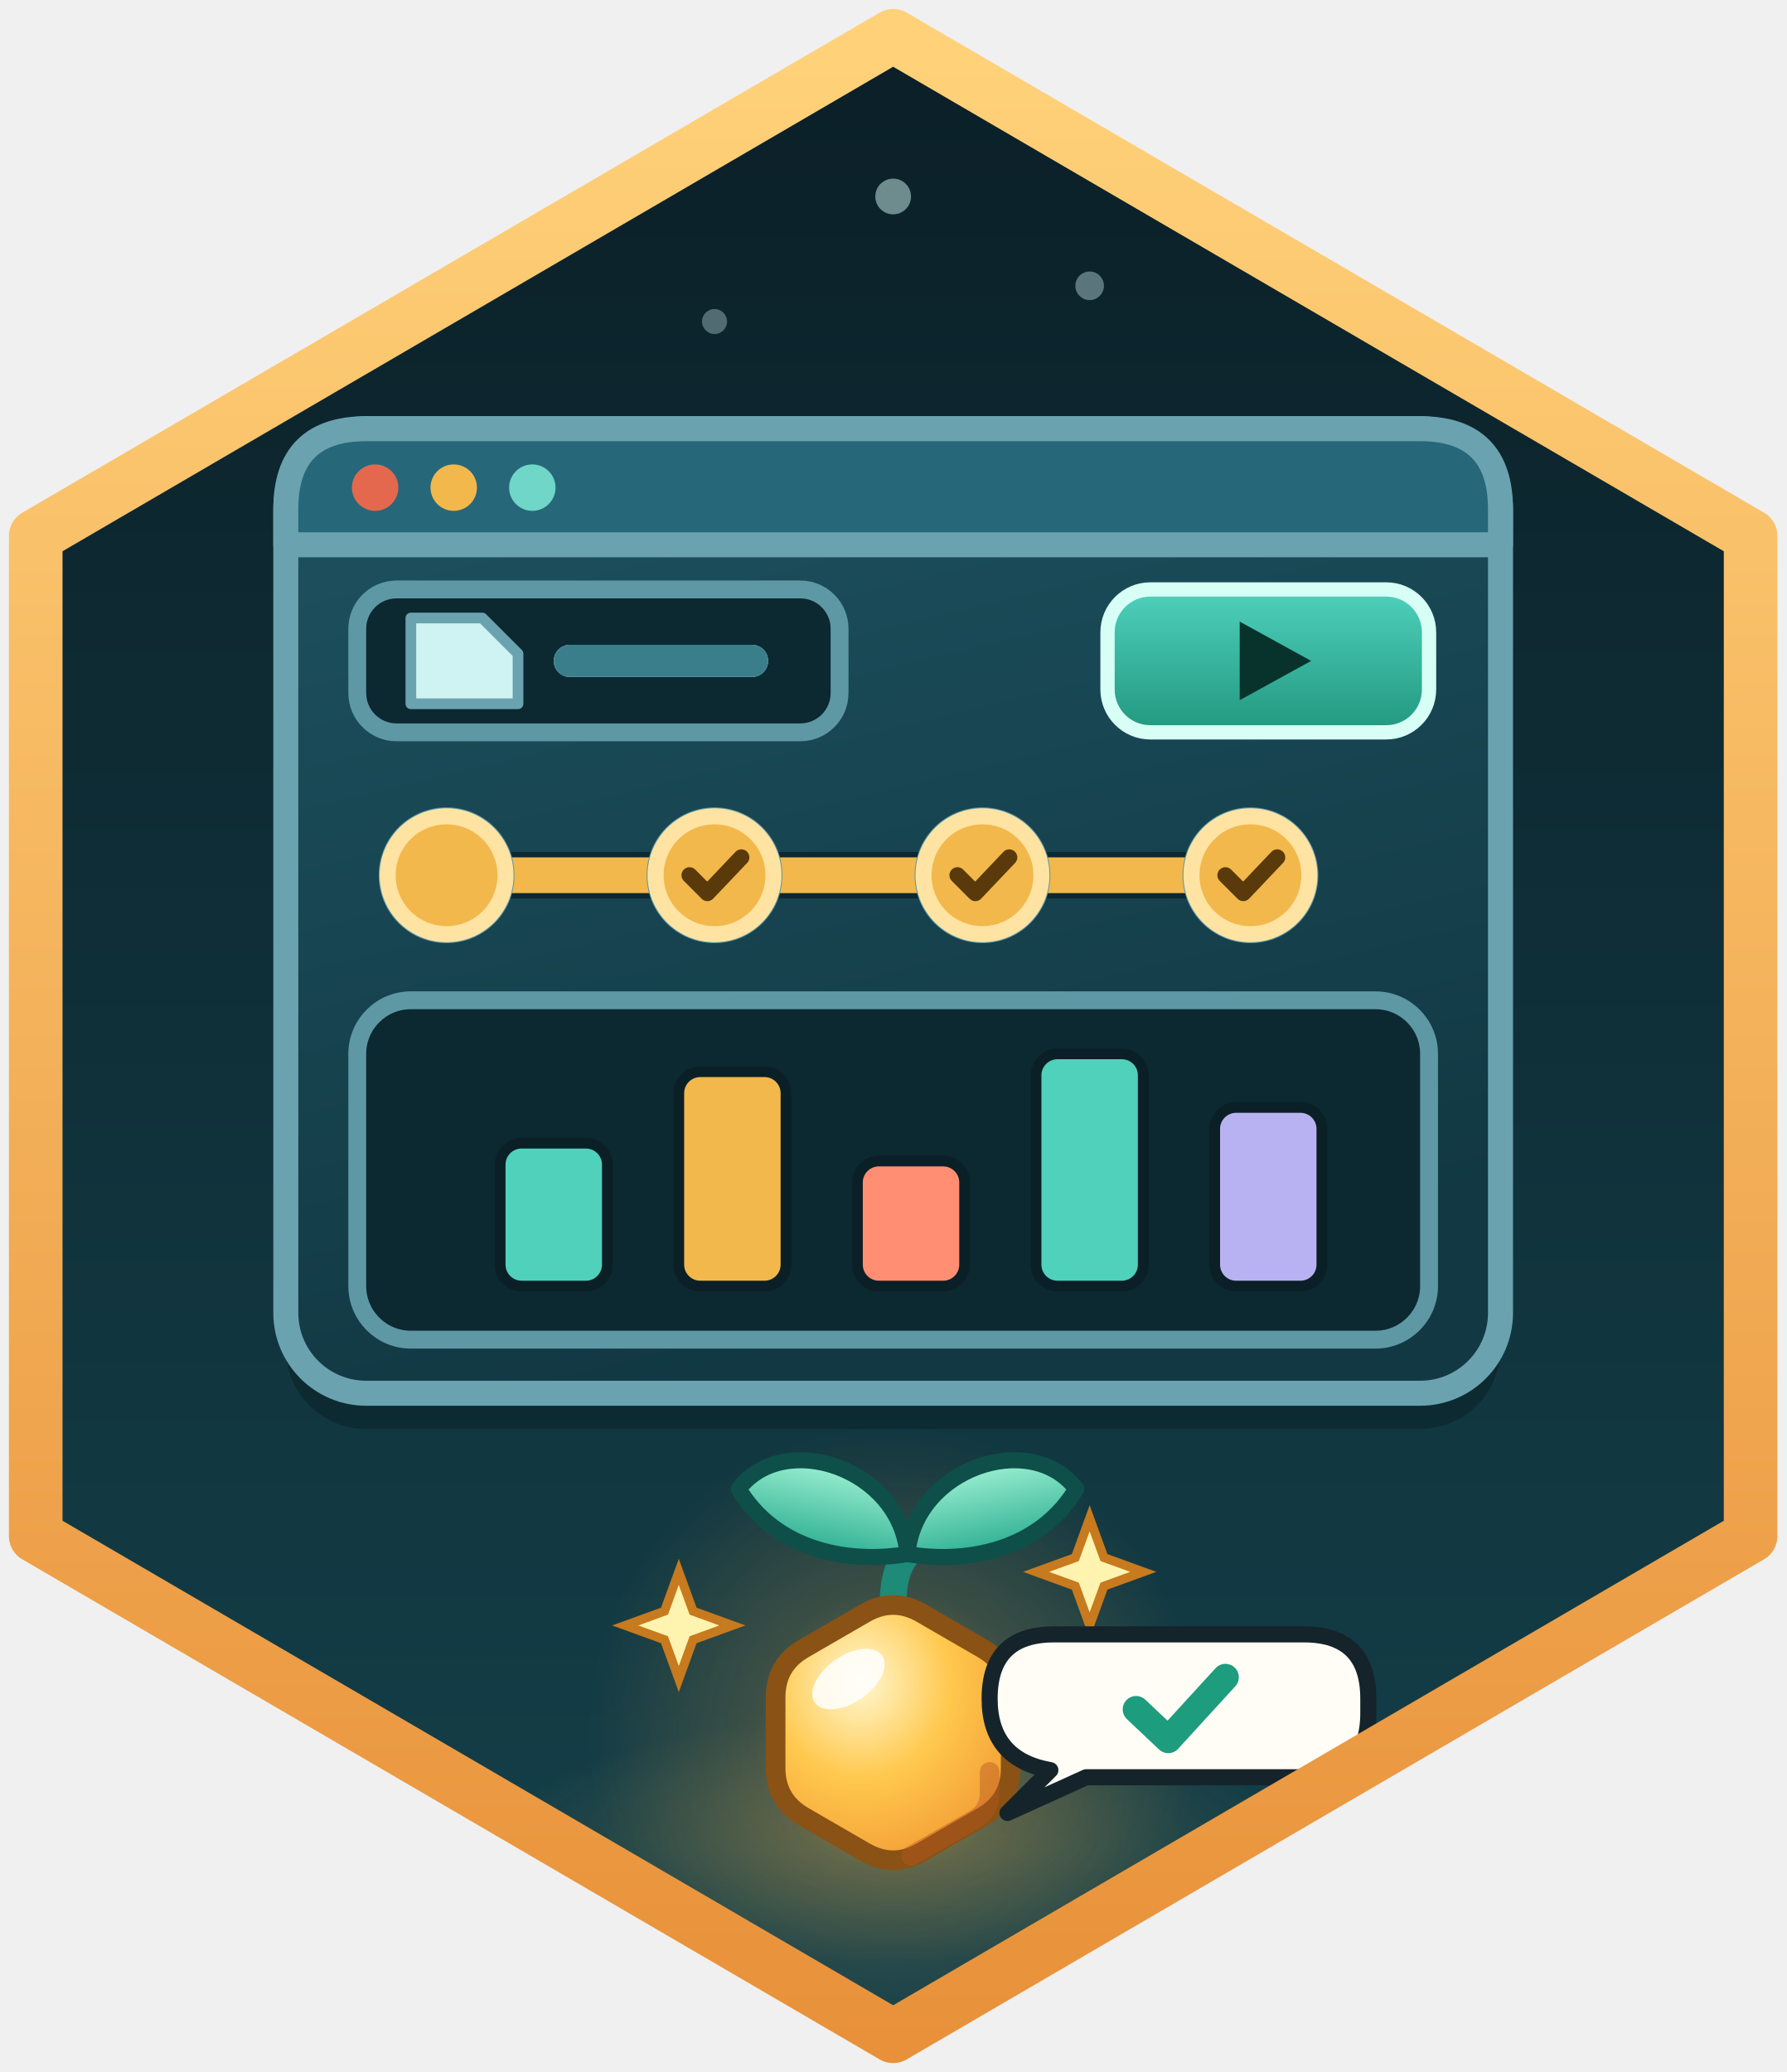
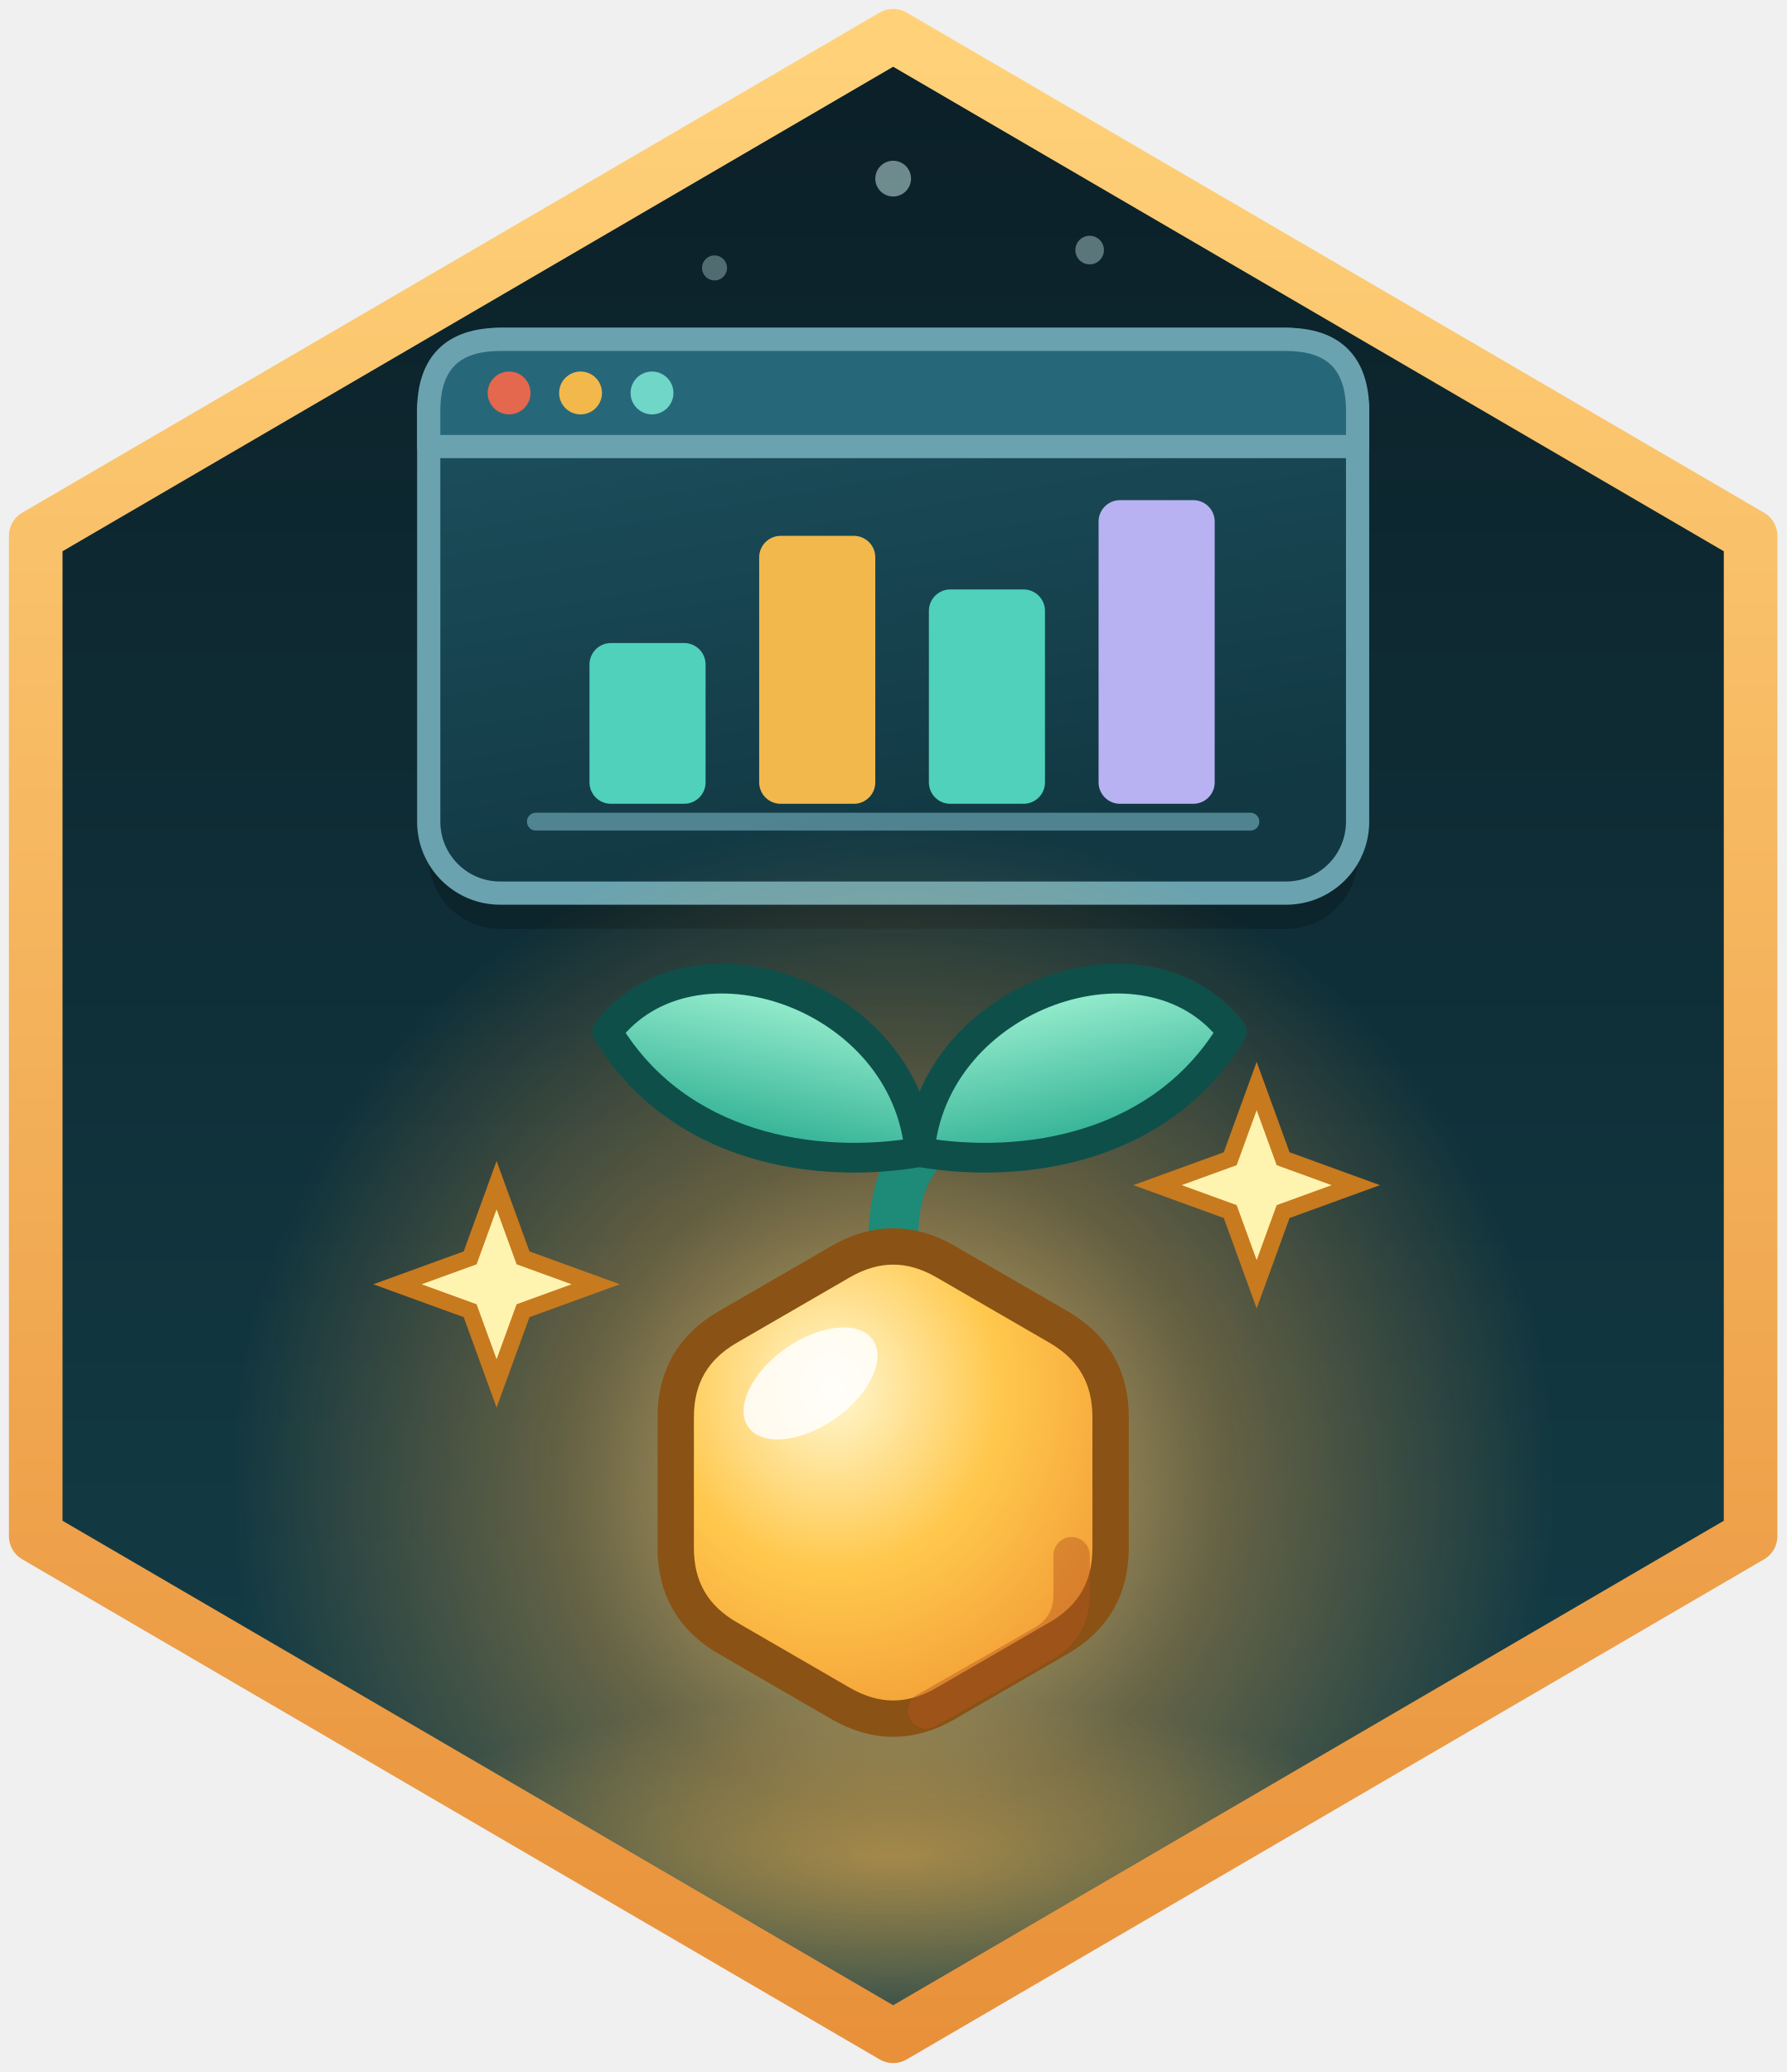
<svg xmlns="http://www.w3.org/2000/svg" viewBox="0 0 100 116" width="100" height="116" role="img">
  <defs>
    <clipPath id="hc">
      <path d="M50 2 L98 30 L98 86 L50 114 L2 86 L2 30 Z" />
    </clipPath>
    <linearGradient id="bg" x1="0" y1="0" x2="0" y2="1">
      <stop offset="0" stop-color="#0B1F27" />
      <stop offset="1" stop-color="#14414B" />
    </linearGradient>
    <linearGradient id="win" x1="0" y1="0" x2=".3" y2="1">
      <stop offset="0" stop-color="#1E5260" />
      <stop offset="1" stop-color="#113843" />
    </linearGradient>
-     <linearGradient id="btn" x1="0" y1="0" x2="0" y2="1">
-       <stop offset="0" stop-color="#4FD1BC" />
-       <stop offset="1" stop-color="#22977F" />
-     </linearGradient>
    <linearGradient id="bord" x1="0" y1="0" x2="0" y2="1">
      <stop offset="0" stop-color="#FFD27A" />
      <stop offset="1" stop-color="#E8913A" />
    </linearGradient>
    <radialGradient id="pool">
      <stop offset="0" stop-color="#F2B84B" stop-opacity=".55" />
      <stop offset="1" stop-color="#F2B84B" stop-opacity="0" />
    </radialGradient>
    <radialGradient id="halo">
-       <stop offset="0" stop-color="#FFD27A" stop-opacity=".75" />
-       <stop offset=".45" stop-color="#FFB04A" stop-opacity=".25" />
+       <stop offset="0" stop-color="#FFE394" stop-opacity=".85" />
+       <stop offset=".5" stop-color="#FFB04A" stop-opacity=".35" />
      <stop offset="1" stop-color="#FFB04A" stop-opacity="0" />
    </radialGradient>
    <radialGradient id="gold" cx=".36" cy=".3" r=".85">
      <stop offset="0" stop-color="#FFF8D2" />
      <stop offset=".45" stop-color="#FFC84D" />
      <stop offset="1" stop-color="#F0922F" />
-     </radialGradient>
-     <radialGradient id="coral" cx=".36" cy=".3" r=".85">
-       <stop offset="0" stop-color="#FFE0C8" />
-       <stop offset=".45" stop-color="#FF9A6B" />
-       <stop offset="1" stop-color="#E5533A" />
-     </radialGradient>
-     <radialGradient id="cool" cx=".36" cy=".3" r=".85">
-       <stop offset="0" stop-color="#F1EEFF" />
-       <stop offset=".45" stop-color="#B9B2F2" />
-       <stop offset="1" stop-color="#7A70D6" />
    </radialGradient>
    <linearGradient id="leaf" x1="0" y1="0" x2="0" y2="1">
      <stop offset="0" stop-color="#9BF0D0" />
      <stop offset="1" stop-color="#2FAF93" />
    </linearGradient>
  </defs>
  <path d="M50 2 L98 30 L98 86 L50 114 L2 86 L2 30 Z" fill="url(#bg)" />
  <g clip-path="url(#hc)">
-     <circle cx="50" cy="11" r="1" fill="#CFF3F2" opacity="0.5" />
-     <circle cx="40" cy="18" r="0.7" fill="#CFF3F2" opacity="0.35" />
-     <circle cx="61" cy="16" r="0.8" fill="#CFF3F2" opacity="0.4" />
-     <circle cx="30" cy="26" r="0.6" fill="#CFF3F2" opacity="0.3" />
-     <ellipse cx="50" cy="103" rx="22" ry="7" fill="url(#pool)" opacity=".45" />
-     <rect x="16" y="26" width="68" height="54" rx="4.5" fill="#000" opacity=".22" />
-     <rect x="16" y="24" width="68" height="54" rx="4.5" fill="url(#win)" stroke="#6AA3AF" stroke-width="1.4" />
-     <path d="M16 30.5 V28.5 Q16 24 20.5 24 H79.5 Q84 24 84 28.5 V30.5 Z" fill="#27677A" stroke="#6AA3AF" stroke-width="1.4" stroke-linejoin="round" />
-     <circle cx="21" cy="27.3" r="1.3" fill="#E3684E" />
-     <circle cx="25.4" cy="27.3" r="1.3" fill="#F2B84B" />
-     <circle cx="29.8" cy="27.3" r="1.3" fill="#6FD6C8" />
-     <rect x="20" y="33" width="27" height="8" rx="2.2" fill="#0C2830" stroke="#5E98A5" stroke-width="1" />
-     <g>
-       <path d="M23 34.6 H27 L29 36.6 V39.4 H23 Z" fill="#CFF3F2" stroke="#6AA3AF" stroke-width=".6" stroke-linejoin="round" />
-       <g transform="translate(31 36.1)">
-         <rect width="12" height="1.8" rx=".9" fill="#CFF3F2" />
-       </g>
-     </g>
-     <rect x="31" y="36.1" width="12" height="1.8" rx=".9" fill="#3A7E8C" />
-     <g transform="translate(71 37)">
+     <circle cx="50" cy="10" r="1" fill="#CFF3F2" opacity="0.5" />
+     <circle cx="40" cy="15" r="0.7" fill="#CFF3F2" opacity="0.35" />
+     <circle cx="61" cy="14" r="0.8" fill="#CFF3F2" opacity="0.4" />
+     <ellipse cx="50" cy="104" rx="30" ry="9" fill="url(#pool)" opacity=".85" />
+     <rect x="24" y="21" width="52" height="31" rx="4" fill="#000" opacity=".22" />
+     <rect x="24" y="19" width="52" height="31" rx="4" fill="url(#win)" stroke="#6AA3AF" stroke-width="1.3" />
+     <path d="M24 25 V23 Q24 19 28 19 H72 Q76 19 76 23 V25 Z" fill="#27677A" stroke="#6AA3AF" stroke-width="1.3" stroke-linejoin="round" />
+     <circle cx="28.5" cy="22" r="1.2" fill="#E3684E" />
+     <circle cx="32.5" cy="22" r="1.2" fill="#F2B84B" />
+     <circle cx="36.5" cy="22" r="1.2" fill="#6FD6C8" />
+     <rect x="33" y="36" width="6.5" height="9" rx="1.2" fill="#4FD1BC" />
+     <rect x="42.5" y="30" width="6.5" height="15" rx="1.2" fill="#F2B84B" />
+     <rect x="52" y="33" width="6.5" height="12" rx="1.2" fill="#4FD1BC" />
+     <rect x="61.5" y="28" width="6.5" height="17" rx="1.2" fill="#B9B2F2" />
+     <path d="M30 46 H70" stroke="#6AA3AF" stroke-width="1" stroke-linecap="round" opacity=".7" />
+     <g transform="translate(50 83) scale(1.85)">
+       <circle r="20" fill="url(#halo)" opacity="1" />
      <g>
-         <rect x="-9" y="-4" width="18" height="8" rx="2.4" fill="url(#btn)" stroke="#D7FFF6" stroke-width=".8" />
-         <path d="M-1.6 -2.2 L2.4 0 L-1.6 2.2 Z" fill="#08332C" />
-       </g>
-     </g>
-     <path d="M25 49 H70" stroke="#0C2830" stroke-width="2.6" stroke-linecap="round" />
-     <g transform="translate(25 49)">
-       <rect y="-1" width="15" height="2" rx="1" fill="#F2B84B" />
-     </g>
-     <g transform="translate(40 49)">
-       <rect y="-1" width="15" height="2" rx="1" fill="#F2B84B" />
-     </g>
-     <g transform="translate(55 49)">
-       <rect y="-1" width="15" height="2" rx="1" fill="#F2B84B" />
-     </g>
-     <circle cx="25" cy="49" r="3.3" fill="#F2B84B" stroke="#FFE3A3" stroke-width=".9" />
-     <circle cx="25" cy="49" r="3.3" fill="#0C2830" stroke="#5E98A5" stroke-width="1" />
-     <circle cx="25" cy="49" r="3.3" fill="#F2B84B" stroke="#FFE3A3" stroke-width=".9" />
-     <circle cx="40" cy="49" r="3.3" fill="#0C2830" stroke="#5E98A5" stroke-width="1" />
-     <circle cx="40" cy="49" r="3.3" fill="#F2B84B" stroke="#FFE3A3" stroke-width=".9" />
-     <path d="M38.6 49 L39.6 50 L41.5 48" fill="none" stroke="#5A3A0A" stroke-width=".9" stroke-linecap="round" stroke-linejoin="round" />
-     <circle cx="55" cy="49" r="3.3" fill="#0C2830" stroke="#5E98A5" stroke-width="1" />
-     <circle cx="55" cy="49" r="3.3" fill="#F2B84B" stroke="#FFE3A3" stroke-width=".9" />
-     <path d="M53.6 49 L54.6 50 L56.5 48" fill="none" stroke="#5A3A0A" stroke-width=".9" stroke-linecap="round" stroke-linejoin="round" />
-     <circle cx="70" cy="49" r="3.3" fill="#0C2830" stroke="#5E98A5" stroke-width="1" />
-     <circle cx="70" cy="49" r="3.3" fill="#F2B84B" stroke="#FFE3A3" stroke-width=".9" />
-     <path d="M68.6 49 L69.6 50 L71.5 48" fill="none" stroke="#5A3A0A" stroke-width=".9" stroke-linecap="round" stroke-linejoin="round" />
-     <rect x="20" y="56" width="60" height="19" rx="3" fill="#0C2830" stroke="#5E98A5" stroke-width="1" />
-     <rect x="28" y="66" width="6" height="6" rx="1.2" fill="#27677A" />
-     <g transform="translate(28 72)">
-       <rect y="-8" width="6" height="8" rx="1.2" fill="#4FD1BC" stroke="#0B1F27" stroke-width=".6" />
-     </g>
-     <rect x="38" y="66" width="6" height="6" rx="1.2" fill="#27677A" />
-     <g transform="translate(38 72)">
-       <rect y="-12" width="6" height="12" rx="1.2" fill="#F2B84B" stroke="#0B1F27" stroke-width=".6" />
-     </g>
-     <rect x="48" y="66" width="6" height="6" rx="1.2" fill="#27677A" />
-     <g transform="translate(48 72)">
-       <rect y="-7" width="6" height="7" rx="1.2" fill="#FF8E73" stroke="#0B1F27" stroke-width=".6" />
-     </g>
-     <rect x="58" y="66" width="6" height="6" rx="1.2" fill="#27677A" />
-     <g transform="translate(58 72)">
-       <rect y="-13" width="6" height="13" rx="1.2" fill="#4FD1BC" stroke="#0B1F27" stroke-width=".6" />
-     </g>
-     <rect x="68" y="66" width="6" height="6" rx="1.2" fill="#27677A" />
-     <g transform="translate(68 72)">
-       <rect y="-10" width="6" height="10" rx="1.2" fill="#B9B2F2" stroke="#0B1F27" stroke-width=".6" />
-     </g>
-     <g transform="translate(50 97)">
-       <circle r="5.2" visibility="hidden" fill="none" stroke="#FFE3A3" stroke-width=".9" opacity=".85" />
-       <g>
-         <g>
-           <circle r="17" fill="url(#halo)" opacity=".7" />
-           <g>
-             <path d="M0 -7.2 C0 -8.6 .3 -9.4 .8 -10" fill="none" stroke="#1E8A78" stroke-width="1.5" stroke-linecap="round" />
-             <g transform="translate(.8 -10)">
-               <g transform="rotate(12)">
-                 <path d="M0 0 C-1.4 -4.6 -8.2 -5.4 -10 -1.6 C-7.2 1.4 -3 1.2 0 0 Z" fill="url(#leaf)" stroke="#0E4F4A" stroke-width=".9" stroke-linejoin="round" />
-               </g>
-             </g>
-             <g transform="translate(.8 -10)">
-               <g transform="rotate(-12)">
-                 <path d="M0 0 C1.4 -4.6 8.2 -5.4 10 -1.6 C7.2 1.4 3 1.2 0 0 Z" fill="url(#leaf)" stroke="#0E4F4A" stroke-width=".9" stroke-linejoin="round" />
-               </g>
-             </g>
+         <path d="M0 -7.2 C0 -8.6 .3 -9.4 .8 -10" fill="none" stroke="#1E8A78" stroke-width="1.5" stroke-linecap="round" />
+         <g transform="translate(.8 -10)">
+           <g transform="rotate(12)">
+             <path d="M0 0 C-1.4 -4.6 -8.2 -5.4 -10 -1.6 C-7.2 1.4 -3 1.2 0 0 Z" fill="url(#leaf)" stroke="#0E4F4A" stroke-width=".9" stroke-linejoin="round" />
          </g>
-           <path d="M-1.58 -6.69 Q0.00 -7.60 1.58 -6.69 L5.00 -4.71 Q6.58 -3.80 6.58 -1.98 L6.58 1.98 Q6.58 3.80 5.00 4.71 L1.58 6.69 Q0.00 7.60 -1.58 6.69 L-5.00 4.71 Q-6.58 3.80 -6.58 1.98 L-6.58 -1.98 Q-6.58 -3.80 -5.00 -4.71 Z" fill="url(#gold)" stroke="#8A5214" stroke-width="1.1" stroke-linejoin="round" />
-           <path d="M5.4 2.2 L5.4 3.4 Q5.4 4.4 4.5 4.9 L1 6.9" fill="none" stroke="#B5561E" stroke-width="1.1" stroke-linecap="round" opacity=".45" />
-           <ellipse cx="-2.5" cy="-3" rx="2.3" ry="1.3" transform="rotate(-35 -2.5 -3)" fill="#fff" opacity=".85" />
+         </g>
+         <g transform="translate(.8 -10)">
+           <g transform="rotate(-12)">
+             <path d="M0 0 C1.4 -4.6 8.2 -5.4 10 -1.6 C7.2 1.4 3 1.2 0 0 Z" fill="url(#leaf)" stroke="#0E4F4A" stroke-width=".9" stroke-linejoin="round" />
+           </g>
        </g>
      </g>
-       <g>
-         <g transform="translate(-12 -6)">
-           <path d="M0 -3 L.8 -.8 L3 0 L.8 .8 L0 3 L-.8 .8 L-3 0 L-.8 -.8 Z" fill="#FFF3B0" stroke="#C77A1E" stroke-width=".5" />
-         </g>
-         <g transform="translate(11 -9)">
-           <path d="M0 -3 L.8 -.8 L3 0 L.8 .8 L0 3 L-.8 .8 L-3 0 L-.8 -.8 Z" fill="#FFF3B0" stroke="#C77A1E" stroke-width=".5" />
-         </g>
+       <path d="M-1.58 -6.69 Q0.00 -7.60 1.58 -6.69 L5.00 -4.71 Q6.58 -3.80 6.58 -1.98 L6.58 1.98 Q6.58 3.80 5.00 4.71 L1.58 6.69 Q0.00 7.60 -1.58 6.69 L-5.00 4.71 Q-6.58 3.80 -6.58 1.98 L-6.58 -1.98 Q-6.58 -3.80 -5.00 -4.71 Z" fill="url(#gold)" stroke="#8A5214" stroke-width="1.1" stroke-linejoin="round" />
+       <path d="M5.4 2.2 L5.4 3.4 Q5.4 4.4 4.5 4.9 L1 6.9" fill="none" stroke="#B5561E" stroke-width="1.1" stroke-linecap="round" opacity=".45" />
+       <ellipse cx="-2.5" cy="-3" rx="2.3" ry="1.3" transform="rotate(-35 -2.5 -3)" fill="#fff" opacity=".85" />
+       <g transform="translate(-12 -6)">
+         <path d="M0 -3 L.8 -.8 L3 0 L.8 .8 L0 3 L-.8 .8 L-3 0 L-.8 -.8 Z" fill="#FFF3B0" stroke="#C77A1E" stroke-width=".5" />
      </g>
-     </g>
-     <g transform="translate(66 95.5)">
-       <g>
-         <path d="M-7 -4 H7 Q10.6 -4 10.6 -.4 V.4 Q10.6 4 7 4 H-5.2 L-9.6 6 L-7.2 3.6 Q-10.6 3 -10.6 -.4 V-.4 Q-10.6 -4 -7 -4 Z" fill="#FFFDF6" stroke="#14242A" stroke-width=".9" stroke-linejoin="round" />
-         <path d="M-2.4 .2 L-.6 1.9 L2.6 -1.6" fill="none" stroke="#1E9C7E" stroke-width="1.5" stroke-linecap="round" stroke-linejoin="round" />
+       <g transform="translate(11 -9)">
+         <path d="M0 -3 L.8 -.8 L3 0 L.8 .8 L0 3 L-.8 .8 L-3 0 L-.8 -.8 Z" fill="#FFF3B0" stroke="#C77A1E" stroke-width=".5" />
      </g>
    </g>
  </g>
  <path d="M50 2 L98 30 L98 86 L50 114 L2 86 L2 30 Z" fill="none" stroke="url(#bord)" stroke-width="3" stroke-linejoin="round" />
</svg>
